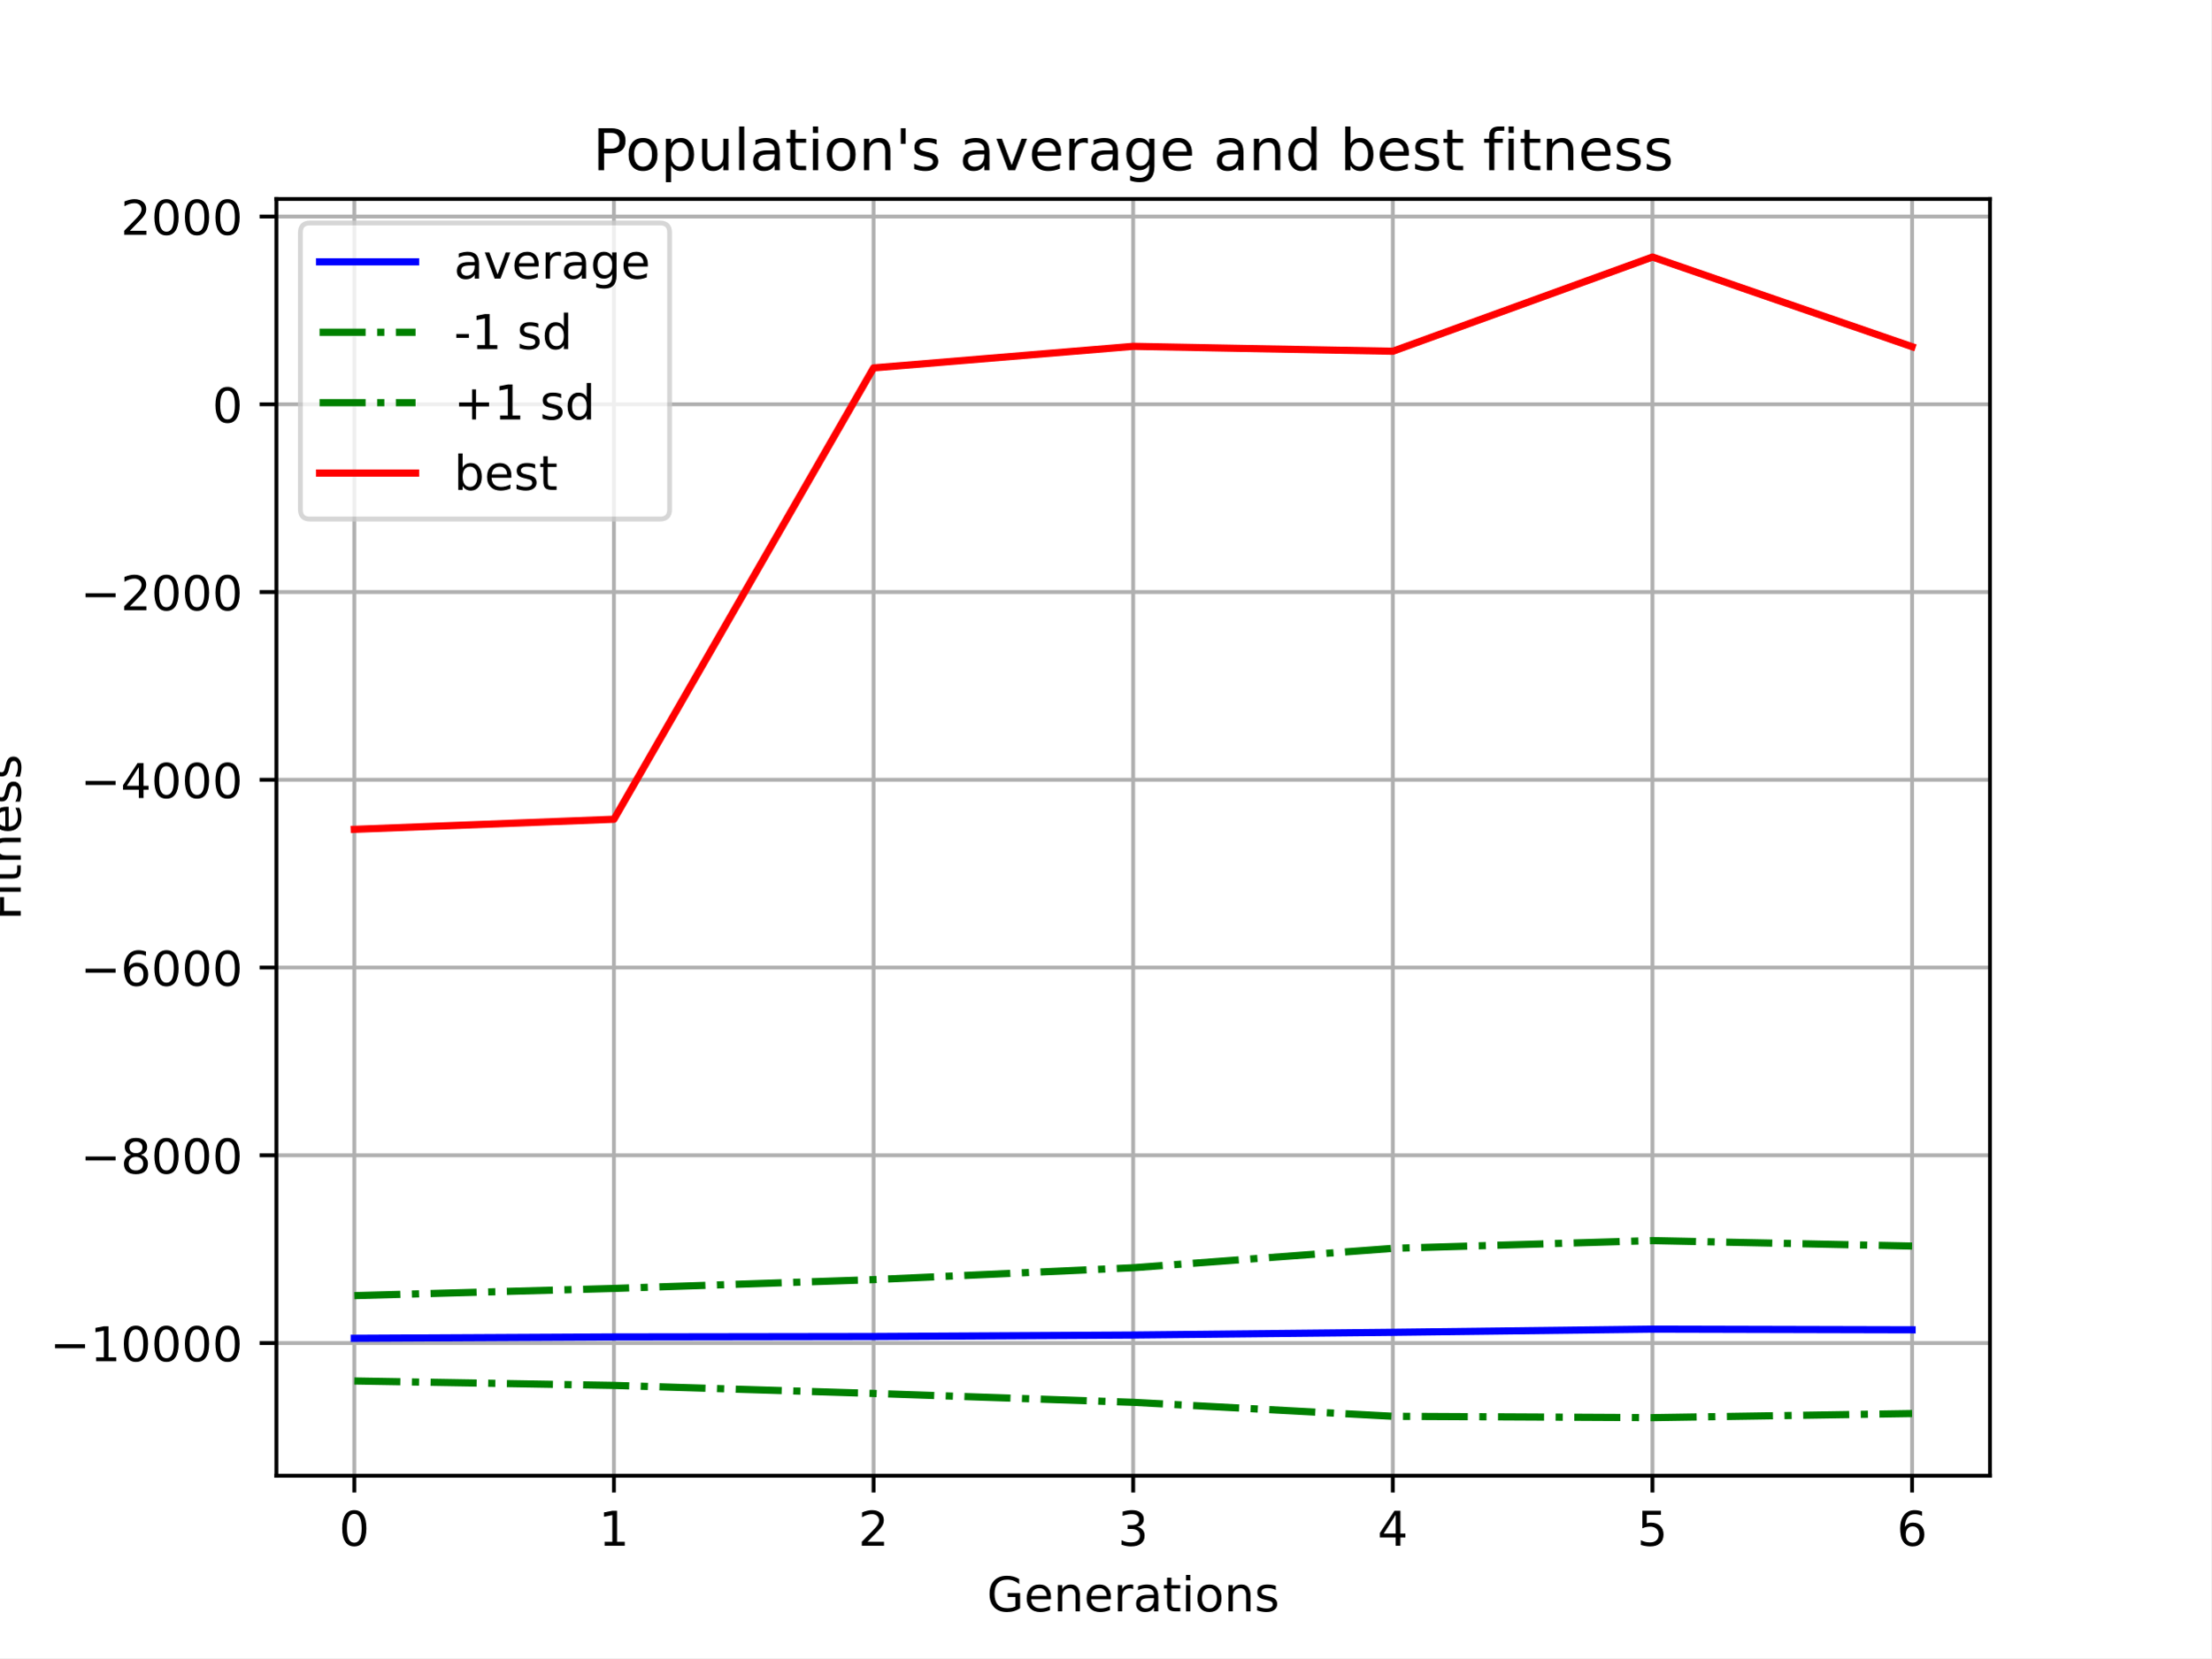
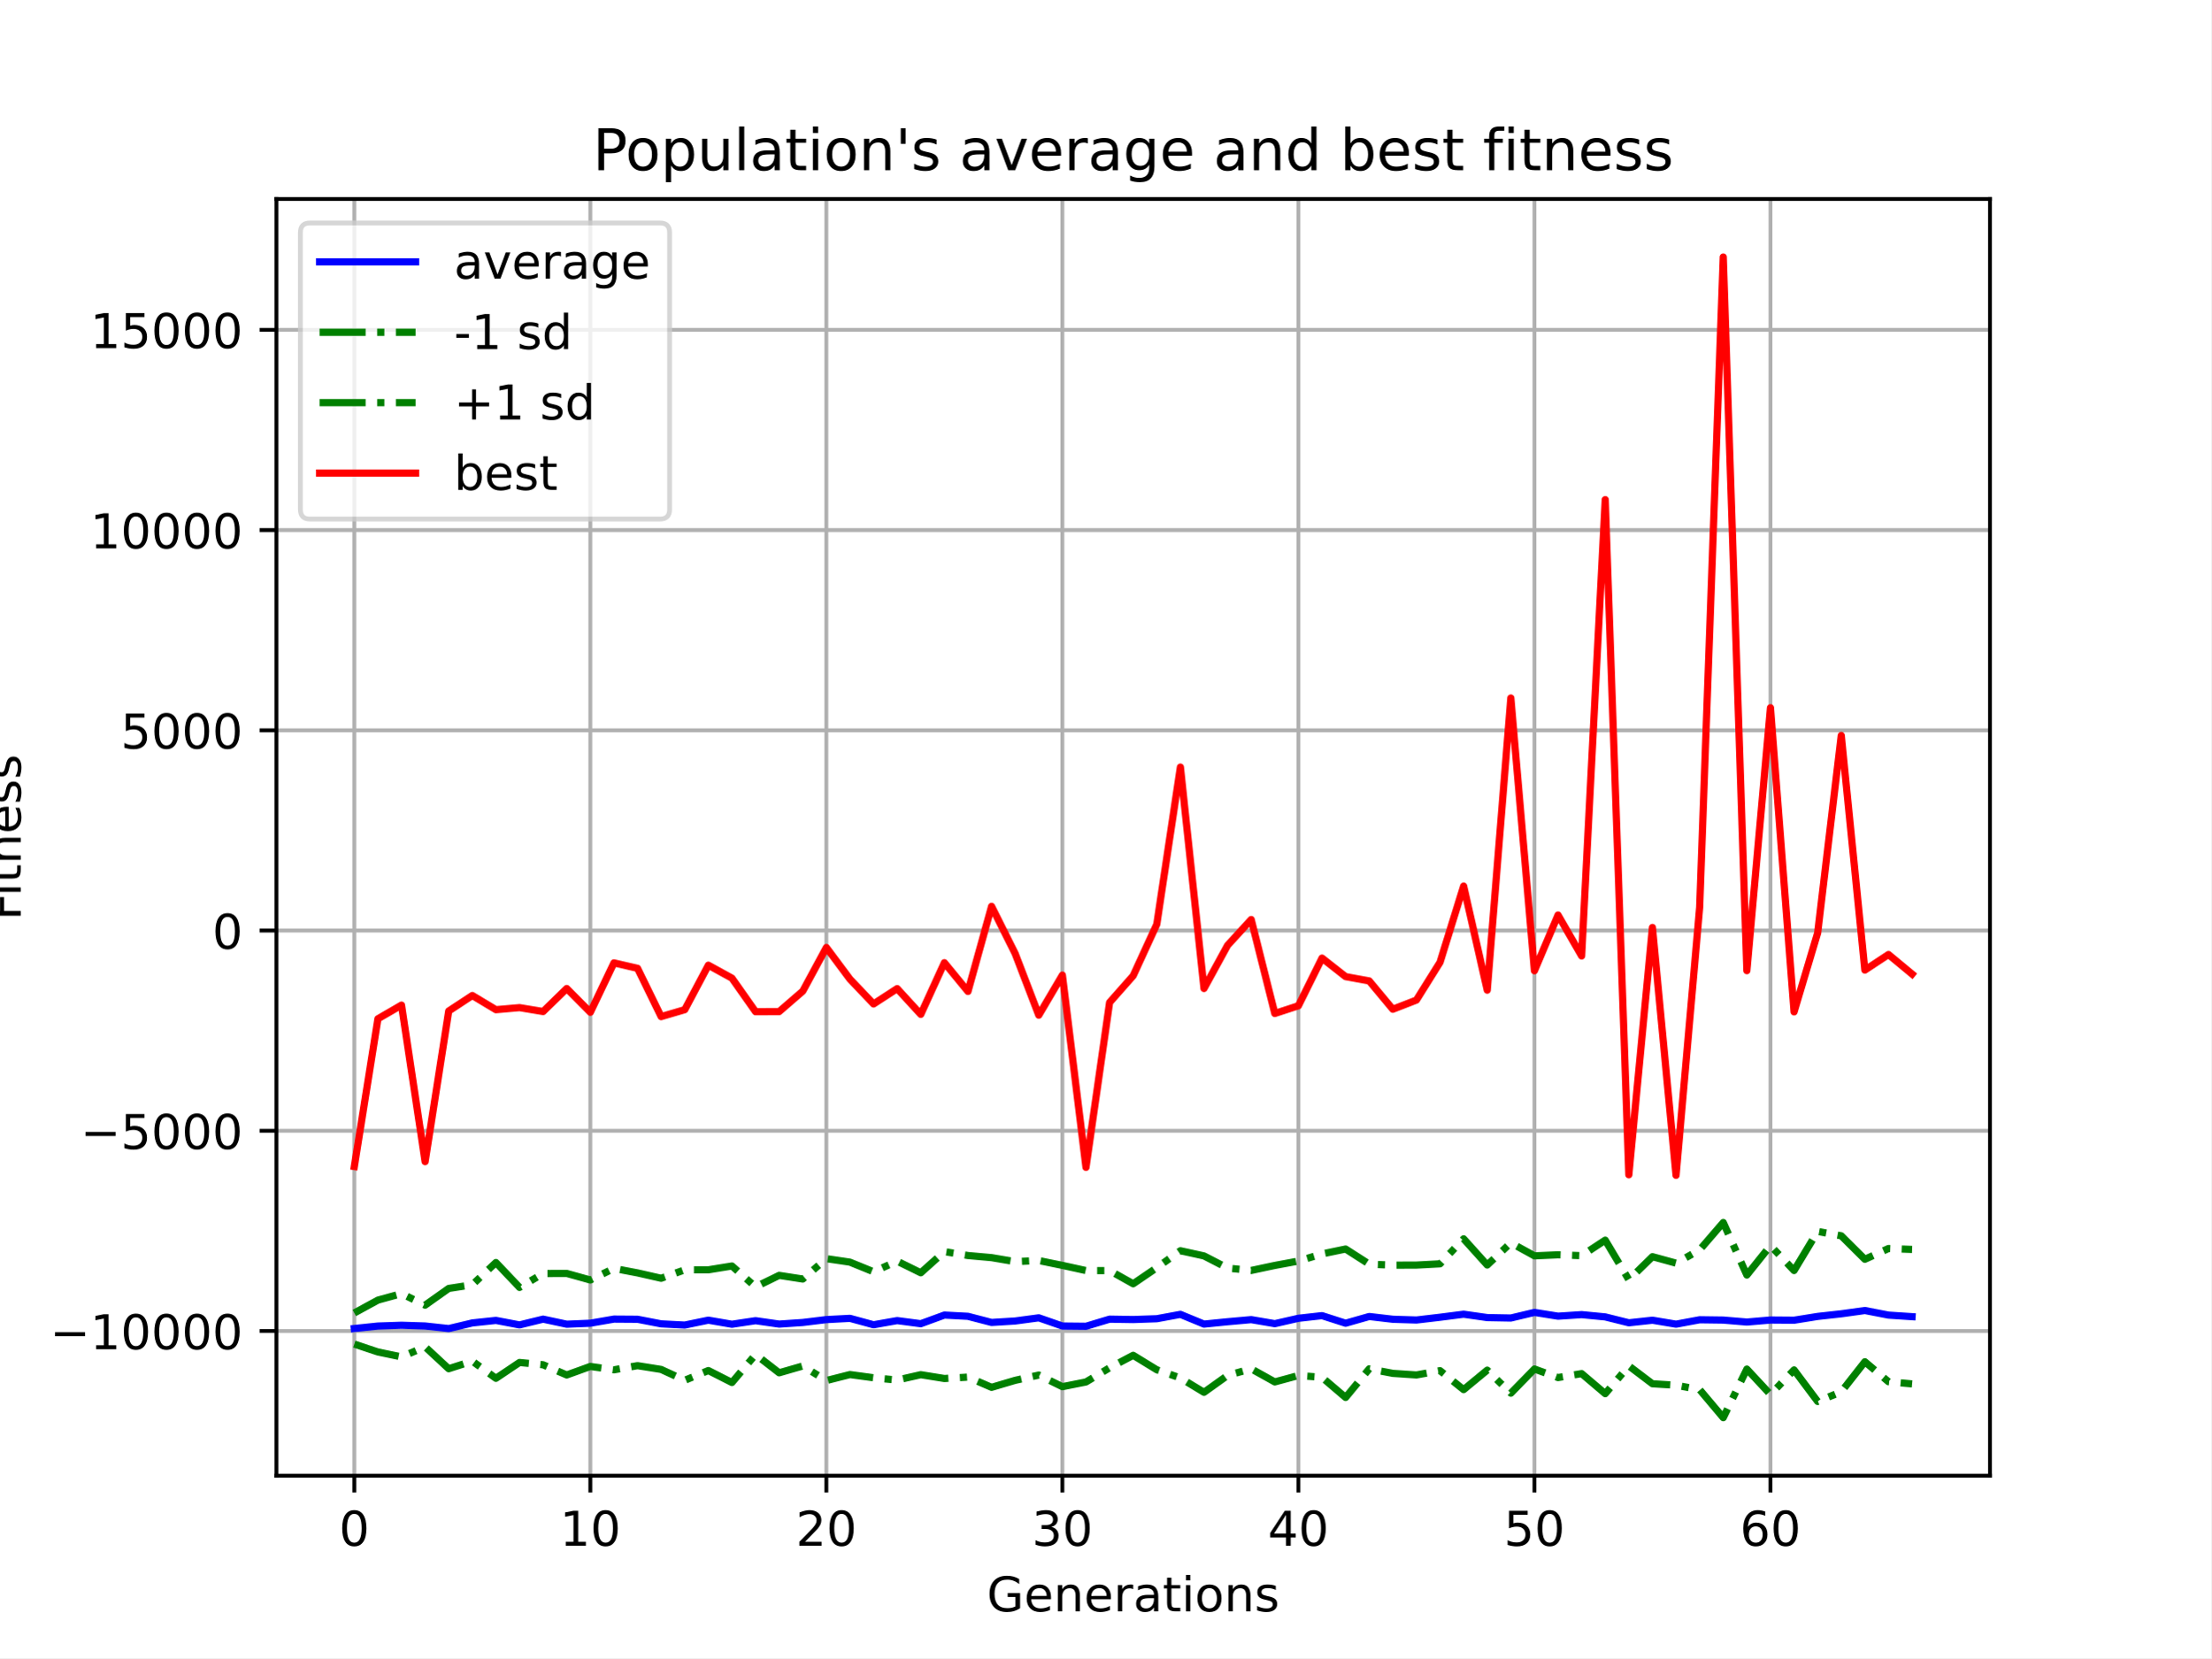
<svg xmlns="http://www.w3.org/2000/svg" xmlns:xlink="http://www.w3.org/1999/xlink" width="460.8pt" height="345.6pt" viewBox="0 0 460.8 345.6" version="1.1">
  <defs>
    <style type="text/css">*{stroke-linejoin: round; stroke-linecap: butt}</style>
  </defs>
  <g id="figure_1">
    <g id="patch_1">
      <path d="M 0 345.6  L 460.8 345.6  L 460.8 0  L 0 0  z " style="fill: #ffffff" />
    </g>
    <g id="axes_1">
      <g id="patch_2">
        <path d="M 57.6 307.584  L 414.72 307.584  L 414.72 41.472  L 57.6 41.472  z " style="fill: #ffffff" />
      </g>
      <g id="matplotlib.axis_1">
        <g id="xtick_1">
          <g id="line2d_1">
-             <path d="M 73.833 307.584  L 73.833 41.472  " clip-path="url(#p57e88a48c8)" style="fill: none; stroke: #b0b0b0; stroke-width: 0.8; stroke-linecap: square" />
+             <path d="M 73.833 307.584  L 73.833 41.472  " clip-path="url(#p639bb5e364)" style="fill: none; stroke: #b0b0b0; stroke-width: 0.8; stroke-linecap: square" />
          </g>
          <g id="line2d_2">
            <defs>
-               <path id="m33c10e2626" d="M 0 0  L 0 3.5  " style="stroke: #000000; stroke-width: 0.8" />
-             </defs>
-             <g>
-               <use xlink:href="#m33c10e2626" x="73.833" y="307.584" style="stroke: #000000; stroke-width: 0.8" />
+               <path id="m198b1a7cb2" d="M 0 0  L 0 3.5  " style="stroke: #000000; stroke-width: 0.8" />
+             </defs>
+             <g>
+               <use xlink:href="#m198b1a7cb2" x="73.833" y="307.584" style="stroke: #000000; stroke-width: 0.8" />
            </g>
          </g>
          <g id="text_1">
            <g transform="translate(70.65148 322.1824)scale(0.1 -0.1)">
              <defs>
                <path id="DejaVuSans-30" d="M 2034 4250  Q 1547 4250 1301 3770  Q 1056 3291 1056 2328  Q 1056 1369 1301 889  Q 1547 409 2034 409  Q 2525 409 2770 889  Q 3016 1369 3016 2328  Q 3016 3291 2770 3770  Q 2525 4250 2034 4250  z M 2034 4750  Q 2819 4750 3233 4129  Q 3647 3509 3647 2328  Q 3647 1150 3233 529  Q 2819 -91 2034 -91  Q 1250 -91 836 529  Q 422 1150 422 2328  Q 422 3509 836 4129  Q 1250 4750 2034 4750  z " transform="scale(0.015625)" />
              </defs>
              <use xlink:href="#DejaVuSans-30" />
            </g>
          </g>
        </g>
        <g id="xtick_2">
          <g id="line2d_3">
-             <path d="M 127.942 307.584  L 127.942 41.472  " clip-path="url(#p57e88a48c8)" style="fill: none; stroke: #b0b0b0; stroke-width: 0.8; stroke-linecap: square" />
+             <path d="M 123.023 307.584  L 123.023 41.472  " clip-path="url(#p639bb5e364)" style="fill: none; stroke: #b0b0b0; stroke-width: 0.8; stroke-linecap: square" />
          </g>
          <g id="line2d_4">
            <g>
-               <use xlink:href="#m33c10e2626" x="127.942" y="307.584" style="stroke: #000000; stroke-width: 0.8" />
+               <use xlink:href="#m198b1a7cb2" x="123.023" y="307.584" style="stroke: #000000; stroke-width: 0.8" />
            </g>
          </g>
          <g id="text_2">
-             <g transform="translate(124.7606 322.1824)scale(0.1 -0.1)">
+             <g transform="translate(116.6603 322.1824)scale(0.1 -0.1)">
              <defs>
                <path id="DejaVuSans-31" d="M 794 531  L 1825 531  L 1825 4091  L 703 3866  L 703 4441  L 1819 4666  L 2450 4666  L 2450 531  L 3481 531  L 3481 0  L 794 0  L 794 531  z " transform="scale(0.015625)" />
              </defs>
              <use xlink:href="#DejaVuSans-31" />
+               <use xlink:href="#DejaVuSans-30" x="63.623" />
            </g>
          </g>
        </g>
        <g id="xtick_3">
          <g id="line2d_5">
-             <path d="M 182.051 307.584  L 182.051 41.472  " clip-path="url(#p57e88a48c8)" style="fill: none; stroke: #b0b0b0; stroke-width: 0.8; stroke-linecap: square" />
+             <path d="M 172.213 307.584  L 172.213 41.472  " clip-path="url(#p639bb5e364)" style="fill: none; stroke: #b0b0b0; stroke-width: 0.8; stroke-linecap: square" />
          </g>
          <g id="line2d_6">
            <g>
-               <use xlink:href="#m33c10e2626" x="182.051" y="307.584" style="stroke: #000000; stroke-width: 0.8" />
+               <use xlink:href="#m198b1a7cb2" x="172.213" y="307.584" style="stroke: #000000; stroke-width: 0.8" />
            </g>
          </g>
          <g id="text_3">
-             <g transform="translate(178.8697 322.1824)scale(0.1 -0.1)">
+             <g transform="translate(165.8504 322.1824)scale(0.1 -0.1)">
              <defs>
                <path id="DejaVuSans-32" d="M 1228 531  L 3431 531  L 3431 0  L 469 0  L 469 531  Q 828 903 1448 1529  Q 2069 2156 2228 2338  Q 2531 2678 2651 2914  Q 2772 3150 2772 3378  Q 2772 3750 2511 3984  Q 2250 4219 1831 4219  Q 1534 4219 1204 4116  Q 875 4013 500 3803  L 500 4441  Q 881 4594 1212 4672  Q 1544 4750 1819 4750  Q 2544 4750 2975 4387  Q 3406 4025 3406 3419  Q 3406 3131 3298 2873  Q 3191 2616 2906 2266  Q 2828 2175 2409 1742  Q 1991 1309 1228 531  z " transform="scale(0.015625)" />
              </defs>
              <use xlink:href="#DejaVuSans-32" />
+               <use xlink:href="#DejaVuSans-30" x="63.623" />
            </g>
          </g>
        </g>
        <g id="xtick_4">
          <g id="line2d_7">
-             <path d="M 236.16 307.584  L 236.16 41.472  " clip-path="url(#p57e88a48c8)" style="fill: none; stroke: #b0b0b0; stroke-width: 0.8; stroke-linecap: square" />
+             <path d="M 221.403 307.584  L 221.403 41.472  " clip-path="url(#p639bb5e364)" style="fill: none; stroke: #b0b0b0; stroke-width: 0.8; stroke-linecap: square" />
          </g>
          <g id="line2d_8">
            <g>
-               <use xlink:href="#m33c10e2626" x="236.16" y="307.584" style="stroke: #000000; stroke-width: 0.8" />
+               <use xlink:href="#m198b1a7cb2" x="221.403" y="307.584" style="stroke: #000000; stroke-width: 0.8" />
            </g>
          </g>
          <g id="text_4">
-             <g transform="translate(232.9787 322.1824)scale(0.1 -0.1)">
+             <g transform="translate(215.0405 322.1824)scale(0.1 -0.1)">
              <defs>
                <path id="DejaVuSans-33" d="M 2597 2516  Q 3050 2419 3304 2112  Q 3559 1806 3559 1356  Q 3559 666 3084 287  Q 2609 -91 1734 -91  Q 1441 -91 1130 -33  Q 819 25 488 141  L 488 750  Q 750 597 1062 519  Q 1375 441 1716 441  Q 2309 441 2620 675  Q 2931 909 2931 1356  Q 2931 1769 2642 2001  Q 2353 2234 1838 2234  L 1294 2234  L 1294 2753  L 1863 2753  Q 2328 2753 2575 2939  Q 2822 3125 2822 3475  Q 2822 3834 2567 4026  Q 2313 4219 1838 4219  Q 1578 4219 1281 4162  Q 984 4106 628 3988  L 628 4550  Q 988 4650 1302 4700  Q 1616 4750 1894 4750  Q 2613 4750 3031 4423  Q 3450 4097 3450 3541  Q 3450 3153 3228 2886  Q 3006 2619 2597 2516  z " transform="scale(0.015625)" />
              </defs>
              <use xlink:href="#DejaVuSans-33" />
+               <use xlink:href="#DejaVuSans-30" x="63.623" />
            </g>
          </g>
        </g>
        <g id="xtick_5">
          <g id="line2d_9">
-             <path d="M 290.269 307.584  L 290.269 41.472  " clip-path="url(#p57e88a48c8)" style="fill: none; stroke: #b0b0b0; stroke-width: 0.8; stroke-linecap: square" />
+             <path d="M 270.593 307.584  L 270.593 41.472  " clip-path="url(#p639bb5e364)" style="fill: none; stroke: #b0b0b0; stroke-width: 0.8; stroke-linecap: square" />
          </g>
          <g id="line2d_10">
            <g>
-               <use xlink:href="#m33c10e2626" x="290.269" y="307.584" style="stroke: #000000; stroke-width: 0.8" />
+               <use xlink:href="#m198b1a7cb2" x="270.593" y="307.584" style="stroke: #000000; stroke-width: 0.8" />
            </g>
          </g>
          <g id="text_5">
-             <g transform="translate(287.0878 322.1824)scale(0.1 -0.1)">
+             <g transform="translate(264.2306 322.1824)scale(0.1 -0.1)">
              <defs>
                <path id="DejaVuSans-34" d="M 2419 4116  L 825 1625  L 2419 1625  L 2419 4116  z M 2253 4666  L 3047 4666  L 3047 1625  L 3713 1625  L 3713 1100  L 3047 1100  L 3047 0  L 2419 0  L 2419 1100  L 313 1100  L 313 1709  L 2253 4666  z " transform="scale(0.015625)" />
              </defs>
              <use xlink:href="#DejaVuSans-34" />
+               <use xlink:href="#DejaVuSans-30" x="63.623" />
            </g>
          </g>
        </g>
        <g id="xtick_6">
          <g id="line2d_11">
-             <path d="M 344.378 307.584  L 344.378 41.472  " clip-path="url(#p57e88a48c8)" style="fill: none; stroke: #b0b0b0; stroke-width: 0.8; stroke-linecap: square" />
+             <path d="M 319.783 307.584  L 319.783 41.472  " clip-path="url(#p639bb5e364)" style="fill: none; stroke: #b0b0b0; stroke-width: 0.8; stroke-linecap: square" />
          </g>
          <g id="line2d_12">
            <g>
-               <use xlink:href="#m33c10e2626" x="344.378" y="307.584" style="stroke: #000000; stroke-width: 0.8" />
+               <use xlink:href="#m198b1a7cb2" x="319.783" y="307.584" style="stroke: #000000; stroke-width: 0.8" />
            </g>
          </g>
          <g id="text_6">
-             <g transform="translate(341.1969 322.1824)scale(0.1 -0.1)">
+             <g transform="translate(313.4206 322.1824)scale(0.1 -0.1)">
              <defs>
                <path id="DejaVuSans-35" d="M 691 4666  L 3169 4666  L 3169 4134  L 1269 4134  L 1269 2991  Q 1406 3038 1543 3061  Q 1681 3084 1819 3084  Q 2600 3084 3056 2656  Q 3513 2228 3513 1497  Q 3513 744 3044 326  Q 2575 -91 1722 -91  Q 1428 -91 1123 -41  Q 819 9 494 109  L 494 744  Q 775 591 1075 516  Q 1375 441 1709 441  Q 2250 441 2565 725  Q 2881 1009 2881 1497  Q 2881 1984 2565 2268  Q 2250 2553 1709 2553  Q 1456 2553 1204 2497  Q 953 2441 691 2322  L 691 4666  z " transform="scale(0.015625)" />
              </defs>
              <use xlink:href="#DejaVuSans-35" />
+               <use xlink:href="#DejaVuSans-30" x="63.623" />
            </g>
          </g>
        </g>
        <g id="xtick_7">
          <g id="line2d_13">
-             <path d="M 398.487 307.584  L 398.487 41.472  " clip-path="url(#p57e88a48c8)" style="fill: none; stroke: #b0b0b0; stroke-width: 0.8; stroke-linecap: square" />
+             <path d="M 368.973 307.584  L 368.973 41.472  " clip-path="url(#p639bb5e364)" style="fill: none; stroke: #b0b0b0; stroke-width: 0.8; stroke-linecap: square" />
          </g>
          <g id="line2d_14">
            <g>
-               <use xlink:href="#m33c10e2626" x="398.487" y="307.584" style="stroke: #000000; stroke-width: 0.8" />
+               <use xlink:href="#m198b1a7cb2" x="368.973" y="307.584" style="stroke: #000000; stroke-width: 0.8" />
            </g>
          </g>
          <g id="text_7">
-             <g transform="translate(395.306 322.1824)scale(0.1 -0.1)">
+             <g transform="translate(362.6107 322.1824)scale(0.1 -0.1)">
              <defs>
                <path id="DejaVuSans-36" d="M 2113 2584  Q 1688 2584 1439 2293  Q 1191 2003 1191 1497  Q 1191 994 1439 701  Q 1688 409 2113 409  Q 2538 409 2786 701  Q 3034 994 3034 1497  Q 3034 2003 2786 2293  Q 2538 2584 2113 2584  z M 3366 4563  L 3366 3988  Q 3128 4100 2886 4159  Q 2644 4219 2406 4219  Q 1781 4219 1451 3797  Q 1122 3375 1075 2522  Q 1259 2794 1537 2939  Q 1816 3084 2150 3084  Q 2853 3084 3261 2657  Q 3669 2231 3669 1497  Q 3669 778 3244 343  Q 2819 -91 2113 -91  Q 1303 -91 875 529  Q 447 1150 447 2328  Q 447 3434 972 4092  Q 1497 4750 2381 4750  Q 2619 4750 2861 4703  Q 3103 4656 3366 4563  z " transform="scale(0.015625)" />
              </defs>
              <use xlink:href="#DejaVuSans-36" />
+               <use xlink:href="#DejaVuSans-30" x="63.623" />
            </g>
          </g>
        </g>
        <g id="text_8">
          <g transform="translate(205.6623 335.8606)scale(0.1 -0.1)">
            <defs>
              <path id="DejaVuSans-47" d="M 3809 666  L 3809 1919  L 2778 1919  L 2778 2438  L 4434 2438  L 4434 434  Q 4069 175 3628 42  Q 3188 -91 2688 -91  Q 1594 -91 976 548  Q 359 1188 359 2328  Q 359 3472 976 4111  Q 1594 4750 2688 4750  Q 3144 4750 3555 4637  Q 3966 4525 4313 4306  L 4313 3634  Q 3963 3931 3569 4081  Q 3175 4231 2741 4231  Q 1884 4231 1454 3753  Q 1025 3275 1025 2328  Q 1025 1384 1454 906  Q 1884 428 2741 428  Q 3075 428 3337 486  Q 3600 544 3809 666  z " transform="scale(0.015625)" />
              <path id="DejaVuSans-65" d="M 3597 1894  L 3597 1613  L 953 1613  Q 991 1019 1311 708  Q 1631 397 2203 397  Q 2534 397 2845 478  Q 3156 559 3463 722  L 3463 178  Q 3153 47 2828 -22  Q 2503 -91 2169 -91  Q 1331 -91 842 396  Q 353 884 353 1716  Q 353 2575 817 3079  Q 1281 3584 2069 3584  Q 2775 3584 3186 3129  Q 3597 2675 3597 1894  z M 3022 2063  Q 3016 2534 2758 2815  Q 2500 3097 2075 3097  Q 1594 3097 1305 2825  Q 1016 2553 972 2059  L 3022 2063  z " transform="scale(0.015625)" />
              <path id="DejaVuSans-6e" d="M 3513 2113  L 3513 0  L 2938 0  L 2938 2094  Q 2938 2591 2744 2837  Q 2550 3084 2163 3084  Q 1697 3084 1428 2787  Q 1159 2491 1159 1978  L 1159 0  L 581 0  L 581 3500  L 1159 3500  L 1159 2956  Q 1366 3272 1645 3428  Q 1925 3584 2291 3584  Q 2894 3584 3203 3211  Q 3513 2838 3513 2113  z " transform="scale(0.015625)" />
              <path id="DejaVuSans-72" d="M 2631 2963  Q 2534 3019 2420 3045  Q 2306 3072 2169 3072  Q 1681 3072 1420 2755  Q 1159 2438 1159 1844  L 1159 0  L 581 0  L 581 3500  L 1159 3500  L 1159 2956  Q 1341 3275 1631 3429  Q 1922 3584 2338 3584  Q 2397 3584 2469 3576  Q 2541 3569 2628 3553  L 2631 2963  z " transform="scale(0.015625)" />
              <path id="DejaVuSans-61" d="M 2194 1759  Q 1497 1759 1228 1600  Q 959 1441 959 1056  Q 959 750 1161 570  Q 1363 391 1709 391  Q 2188 391 2477 730  Q 2766 1069 2766 1631  L 2766 1759  L 2194 1759  z M 3341 1997  L 3341 0  L 2766 0  L 2766 531  Q 2569 213 2275 61  Q 1981 -91 1556 -91  Q 1019 -91 701 211  Q 384 513 384 1019  Q 384 1609 779 1909  Q 1175 2209 1959 2209  L 2766 2209  L 2766 2266  Q 2766 2663 2505 2880  Q 2244 3097 1772 3097  Q 1472 3097 1187 3025  Q 903 2953 641 2809  L 641 3341  Q 956 3463 1253 3523  Q 1550 3584 1831 3584  Q 2591 3584 2966 3190  Q 3341 2797 3341 1997  z " transform="scale(0.015625)" />
              <path id="DejaVuSans-74" d="M 1172 4494  L 1172 3500  L 2356 3500  L 2356 3053  L 1172 3053  L 1172 1153  Q 1172 725 1289 603  Q 1406 481 1766 481  L 2356 481  L 2356 0  L 1766 0  Q 1100 0 847 248  Q 594 497 594 1153  L 594 3053  L 172 3053  L 172 3500  L 594 3500  L 594 4494  L 1172 4494  z " transform="scale(0.015625)" />
              <path id="DejaVuSans-69" d="M 603 3500  L 1178 3500  L 1178 0  L 603 0  L 603 3500  z M 603 4863  L 1178 4863  L 1178 4134  L 603 4134  L 603 4863  z " transform="scale(0.015625)" />
              <path id="DejaVuSans-6f" d="M 1959 3097  Q 1497 3097 1228 2736  Q 959 2375 959 1747  Q 959 1119 1226 758  Q 1494 397 1959 397  Q 2419 397 2687 759  Q 2956 1122 2956 1747  Q 2956 2369 2687 2733  Q 2419 3097 1959 3097  z M 1959 3584  Q 2709 3584 3137 3096  Q 3566 2609 3566 1747  Q 3566 888 3137 398  Q 2709 -91 1959 -91  Q 1206 -91 779 398  Q 353 888 353 1747  Q 353 2609 779 3096  Q 1206 3584 1959 3584  z " transform="scale(0.015625)" />
              <path id="DejaVuSans-73" d="M 2834 3397  L 2834 2853  Q 2591 2978 2328 3040  Q 2066 3103 1784 3103  Q 1356 3103 1142 2972  Q 928 2841 928 2578  Q 928 2378 1081 2264  Q 1234 2150 1697 2047  L 1894 2003  Q 2506 1872 2764 1633  Q 3022 1394 3022 966  Q 3022 478 2636 193  Q 2250 -91 1575 -91  Q 1294 -91 989 -36  Q 684 19 347 128  L 347 722  Q 666 556 975 473  Q 1284 391 1588 391  Q 1994 391 2212 530  Q 2431 669 2431 922  Q 2431 1156 2273 1281  Q 2116 1406 1581 1522  L 1381 1569  Q 847 1681 609 1914  Q 372 2147 372 2553  Q 372 3047 722 3315  Q 1072 3584 1716 3584  Q 2034 3584 2315 3537  Q 2597 3491 2834 3397  z " transform="scale(0.015625)" />
            </defs>
            <use xlink:href="#DejaVuSans-47" />
            <use xlink:href="#DejaVuSans-65" x="77.49" />
            <use xlink:href="#DejaVuSans-6e" x="139.014" />
            <use xlink:href="#DejaVuSans-65" x="202.393" />
            <use xlink:href="#DejaVuSans-72" x="263.916" />
            <use xlink:href="#DejaVuSans-61" x="305.029" />
            <use xlink:href="#DejaVuSans-74" x="366.309" />
            <use xlink:href="#DejaVuSans-69" x="405.518" />
            <use xlink:href="#DejaVuSans-6f" x="433.301" />
            <use xlink:href="#DejaVuSans-6e" x="494.482" />
            <use xlink:href="#DejaVuSans-73" x="557.861" />
          </g>
        </g>
      </g>
      <g id="matplotlib.axis_2">
        <g id="ytick_1">
          <g id="line2d_15">
-             <path d="M 57.6 279.934  L 414.72 279.934  " clip-path="url(#p57e88a48c8)" style="fill: none; stroke: #b0b0b0; stroke-width: 0.8; stroke-linecap: square" />
+             <path d="M 57.6 277.425  L 414.72 277.425  " clip-path="url(#p639bb5e364)" style="fill: none; stroke: #b0b0b0; stroke-width: 0.8; stroke-linecap: square" />
          </g>
          <g id="line2d_16">
            <defs>
-               <path id="m8aab629efc" d="M 0 0  L -3.5 0  " style="stroke: #000000; stroke-width: 0.8" />
-             </defs>
-             <g>
-               <use xlink:href="#m8aab629efc" x="57.6" y="279.934" style="stroke: #000000; stroke-width: 0.8" />
+               <path id="m18fe61715e" d="M 0 0  L -3.5 0  " style="stroke: #000000; stroke-width: 0.8" />
+             </defs>
+             <g>
+               <use xlink:href="#m18fe61715e" x="57.6" y="277.425" style="stroke: #000000; stroke-width: 0.8" />
            </g>
          </g>
          <g id="text_9">
-             <g transform="translate(10.40781 283.7335)scale(0.1 -0.1)">
+             <g transform="translate(10.40781 281.2247)scale(0.1 -0.1)">
              <defs>
                <path id="DejaVuSans-2212" d="M 678 2272  L 4684 2272  L 4684 1741  L 678 1741  L 678 2272  z " transform="scale(0.015625)" />
              </defs>
              <use xlink:href="#DejaVuSans-2212" />
              <use xlink:href="#DejaVuSans-31" x="83.789" />
              <use xlink:href="#DejaVuSans-30" x="147.412" />
              <use xlink:href="#DejaVuSans-30" x="211.035" />
              <use xlink:href="#DejaVuSans-30" x="274.658" />
              <use xlink:href="#DejaVuSans-30" x="338.281" />
            </g>
          </g>
        </g>
        <g id="ytick_2">
          <g id="line2d_17">
-             <path d="M 57.6 240.8  L 414.72 240.8  " clip-path="url(#p57e88a48c8)" style="fill: none; stroke: #b0b0b0; stroke-width: 0.8; stroke-linecap: square" />
+             <path d="M 57.6 235.689  L 414.72 235.689  " clip-path="url(#p639bb5e364)" style="fill: none; stroke: #b0b0b0; stroke-width: 0.8; stroke-linecap: square" />
          </g>
          <g id="line2d_18">
            <g>
-               <use xlink:href="#m8aab629efc" x="57.6" y="240.8" style="stroke: #000000; stroke-width: 0.8" />
+               <use xlink:href="#m18fe61715e" x="57.6" y="235.689" style="stroke: #000000; stroke-width: 0.8" />
            </g>
          </g>
          <g id="text_10">
-             <g transform="translate(16.77031 244.5989)scale(0.1 -0.1)">
-               <defs>
-                 <path id="DejaVuSans-38" d="M 2034 2216  Q 1584 2216 1326 1975  Q 1069 1734 1069 1313  Q 1069 891 1326 650  Q 1584 409 2034 409  Q 2484 409 2743 651  Q 3003 894 3003 1313  Q 3003 1734 2745 1975  Q 2488 2216 2034 2216  z M 1403 2484  Q 997 2584 770 2862  Q 544 3141 544 3541  Q 544 4100 942 4425  Q 1341 4750 2034 4750  Q 2731 4750 3128 4425  Q 3525 4100 3525 3541  Q 3525 3141 3298 2862  Q 3072 2584 2669 2484  Q 3125 2378 3379 2068  Q 3634 1759 3634 1313  Q 3634 634 3220 271  Q 2806 -91 2034 -91  Q 1263 -91 848 271  Q 434 634 434 1313  Q 434 1759 690 2068  Q 947 2378 1403 2484  z M 1172 3481  Q 1172 3119 1398 2916  Q 1625 2713 2034 2713  Q 2441 2713 2670 2916  Q 2900 3119 2900 3481  Q 2900 3844 2670 4047  Q 2441 4250 2034 4250  Q 1625 4250 1398 4047  Q 1172 3844 1172 3481  z " transform="scale(0.015625)" />
-               </defs>
+             <g transform="translate(16.77031 239.4886)scale(0.1 -0.1)">
              <use xlink:href="#DejaVuSans-2212" />
-               <use xlink:href="#DejaVuSans-38" x="83.789" />
+               <use xlink:href="#DejaVuSans-35" x="83.789" />
              <use xlink:href="#DejaVuSans-30" x="147.412" />
              <use xlink:href="#DejaVuSans-30" x="211.035" />
              <use xlink:href="#DejaVuSans-30" x="274.658" />
            </g>
          </g>
        </g>
        <g id="ytick_3">
          <g id="line2d_19">
-             <path d="M 57.6 201.665  L 414.72 201.665  " clip-path="url(#p57e88a48c8)" style="fill: none; stroke: #b0b0b0; stroke-width: 0.8; stroke-linecap: square" />
+             <path d="M 57.6 193.953  L 414.72 193.953  " clip-path="url(#p639bb5e364)" style="fill: none; stroke: #b0b0b0; stroke-width: 0.8; stroke-linecap: square" />
          </g>
          <g id="line2d_20">
            <g>
-               <use xlink:href="#m8aab629efc" x="57.6" y="201.665" style="stroke: #000000; stroke-width: 0.8" />
+               <use xlink:href="#m18fe61715e" x="57.6" y="193.953" style="stroke: #000000; stroke-width: 0.8" />
            </g>
          </g>
          <g id="text_11">
-             <g transform="translate(16.77031 205.4643)scale(0.1 -0.1)">
-               <use xlink:href="#DejaVuSans-2212" />
-               <use xlink:href="#DejaVuSans-36" x="83.789" />
-               <use xlink:href="#DejaVuSans-30" x="147.412" />
-               <use xlink:href="#DejaVuSans-30" x="211.035" />
-               <use xlink:href="#DejaVuSans-30" x="274.658" />
+             <g transform="translate(44.2375 197.7525)scale(0.1 -0.1)">
+               <use xlink:href="#DejaVuSans-30" />
            </g>
          </g>
        </g>
        <g id="ytick_4">
          <g id="line2d_21">
-             <path d="M 57.6 162.531  L 414.72 162.531  " clip-path="url(#p57e88a48c8)" style="fill: none; stroke: #b0b0b0; stroke-width: 0.8; stroke-linecap: square" />
+             <path d="M 57.6 152.217  L 414.72 152.217  " clip-path="url(#p639bb5e364)" style="fill: none; stroke: #b0b0b0; stroke-width: 0.8; stroke-linecap: square" />
          </g>
          <g id="line2d_22">
            <g>
-               <use xlink:href="#m8aab629efc" x="57.6" y="162.531" style="stroke: #000000; stroke-width: 0.8" />
+               <use xlink:href="#m18fe61715e" x="57.6" y="152.217" style="stroke: #000000; stroke-width: 0.8" />
            </g>
          </g>
          <g id="text_12">
-             <g transform="translate(16.77031 166.3298)scale(0.1 -0.1)">
-               <use xlink:href="#DejaVuSans-2212" />
-               <use xlink:href="#DejaVuSans-34" x="83.789" />
-               <use xlink:href="#DejaVuSans-30" x="147.412" />
-               <use xlink:href="#DejaVuSans-30" x="211.035" />
-               <use xlink:href="#DejaVuSans-30" x="274.658" />
+             <g transform="translate(25.15 156.0164)scale(0.1 -0.1)">
+               <use xlink:href="#DejaVuSans-35" />
+               <use xlink:href="#DejaVuSans-30" x="63.623" />
+               <use xlink:href="#DejaVuSans-30" x="127.246" />
+               <use xlink:href="#DejaVuSans-30" x="190.869" />
            </g>
          </g>
        </g>
        <g id="ytick_5">
          <g id="line2d_23">
-             <path d="M 57.6 123.396  L 414.72 123.396  " clip-path="url(#p57e88a48c8)" style="fill: none; stroke: #b0b0b0; stroke-width: 0.8; stroke-linecap: square" />
+             <path d="M 57.6 110.481  L 414.72 110.481  " clip-path="url(#p639bb5e364)" style="fill: none; stroke: #b0b0b0; stroke-width: 0.8; stroke-linecap: square" />
          </g>
          <g id="line2d_24">
            <g>
-               <use xlink:href="#m8aab629efc" x="57.6" y="123.396" style="stroke: #000000; stroke-width: 0.8" />
+               <use xlink:href="#m18fe61715e" x="57.6" y="110.481" style="stroke: #000000; stroke-width: 0.8" />
            </g>
          </g>
          <g id="text_13">
-             <g transform="translate(16.77031 127.1952)scale(0.1 -0.1)">
-               <use xlink:href="#DejaVuSans-2212" />
-               <use xlink:href="#DejaVuSans-32" x="83.789" />
-               <use xlink:href="#DejaVuSans-30" x="147.412" />
-               <use xlink:href="#DejaVuSans-30" x="211.035" />
-               <use xlink:href="#DejaVuSans-30" x="274.658" />
+             <g transform="translate(18.7875 114.2803)scale(0.1 -0.1)">
+               <use xlink:href="#DejaVuSans-31" />
+               <use xlink:href="#DejaVuSans-30" x="63.623" />
+               <use xlink:href="#DejaVuSans-30" x="127.246" />
+               <use xlink:href="#DejaVuSans-30" x="190.869" />
+               <use xlink:href="#DejaVuSans-30" x="254.492" />
            </g>
          </g>
        </g>
        <g id="ytick_6">
          <g id="line2d_25">
-             <path d="M 57.6 84.261  L 414.72 84.261  " clip-path="url(#p57e88a48c8)" style="fill: none; stroke: #b0b0b0; stroke-width: 0.8; stroke-linecap: square" />
+             <path d="M 57.6 68.745  L 414.72 68.745  " clip-path="url(#p639bb5e364)" style="fill: none; stroke: #b0b0b0; stroke-width: 0.8; stroke-linecap: square" />
          </g>
          <g id="line2d_26">
            <g>
-               <use xlink:href="#m8aab629efc" x="57.6" y="84.261" style="stroke: #000000; stroke-width: 0.8" />
+               <use xlink:href="#m18fe61715e" x="57.6" y="68.745" style="stroke: #000000; stroke-width: 0.8" />
            </g>
          </g>
          <g id="text_14">
-             <g transform="translate(44.2375 88.06069)scale(0.1 -0.1)">
-               <use xlink:href="#DejaVuSans-30" />
-             </g>
-           </g>
-         </g>
-         <g id="ytick_7">
-           <g id="line2d_27">
-             <path d="M 57.6 45.127  L 414.72 45.127  " clip-path="url(#p57e88a48c8)" style="fill: none; stroke: #b0b0b0; stroke-width: 0.8; stroke-linecap: square" />
-           </g>
-           <g id="line2d_28">
-             <g>
-               <use xlink:href="#m8aab629efc" x="57.6" y="45.127" style="stroke: #000000; stroke-width: 0.8" />
-             </g>
-           </g>
-           <g id="text_15">
-             <g transform="translate(25.15 48.92613)scale(0.1 -0.1)">
-               <use xlink:href="#DejaVuSans-32" />
-               <use xlink:href="#DejaVuSans-30" x="63.623" />
+             <g transform="translate(18.7875 72.54419)scale(0.1 -0.1)">
+               <use xlink:href="#DejaVuSans-31" />
+               <use xlink:href="#DejaVuSans-35" x="63.623" />
              <use xlink:href="#DejaVuSans-30" x="127.246" />
              <use xlink:href="#DejaVuSans-30" x="190.869" />
-             </g>
-           </g>
-         </g>
-         <g id="text_16">
+               <use xlink:href="#DejaVuSans-30" x="254.492" />
+             </g>
+           </g>
+         </g>
+         <g id="text_15">
          <g transform="translate(4.328125 191.8452)rotate(-90)scale(0.1 -0.1)">
            <defs>
              <path id="DejaVuSans-46" d="M 628 4666  L 3309 4666  L 3309 4134  L 1259 4134  L 1259 2759  L 3109 2759  L 3109 2228  L 1259 2228  L 1259 0  L 628 0  L 628 4666  z " transform="scale(0.015625)" />
            </defs>
            <use xlink:href="#DejaVuSans-46" />
            <use xlink:href="#DejaVuSans-69" x="50.27" />
            <use xlink:href="#DejaVuSans-74" x="78.053" />
            <use xlink:href="#DejaVuSans-6e" x="117.262" />
            <use xlink:href="#DejaVuSans-65" x="180.641" />
            <use xlink:href="#DejaVuSans-73" x="242.164" />
            <use xlink:href="#DejaVuSans-73" x="294.264" />
          </g>
        </g>
      </g>
+       <g id="line2d_27">
+         <path d="M 73.833 276.912  L 78.752 276.395  L 83.671 276.227  L 88.59 276.383  L 93.509 276.923  L 98.428 275.746  L 103.347 275.219  L 108.266 276.159  L 113.185 274.956  L 118.104 276.01  L 123.023 275.804  L 127.942 274.947  L 132.861 274.982  L 137.78 275.936  L 142.699 276.188  L 147.618 275.17  L 152.537 276.02  L 157.456 275.278  L 162.375 275.986  L 167.294 275.655  L 172.213 275.05  L 177.132 274.789  L 182.051 276.128  L 186.97 275.258  L 191.889 275.909  L 196.808 274.104  L 201.727 274.364  L 206.646 275.649  L 211.565 275.343  L 216.484 274.677  L 221.403 276.389  L 226.322 276.441  L 231.241 274.96  L 236.16 275.037  L 241.079 274.867  L 245.998 273.957  L 250.917 275.99  L 255.836 275.498  L 260.755 275.056  L 265.674 275.901  L 270.593 274.774  L 275.512 274.223  L 280.431 275.809  L 285.35 274.401  L 290.269 274.98  L 295.188 275.138  L 300.107 274.556  L 305.026 273.928  L 309.945 274.628  L 314.864 274.719  L 319.783 273.55  L 324.702 274.337  L 329.621 274.013  L 334.54 274.488  L 339.459 275.719  L 344.378 275.18  L 349.297 276.005  L 354.216 275.084  L 359.135 275.15  L 364.054 275.564  L 368.973 275.14  L 373.892 275.179  L 378.811 274.386  L 383.73 273.843  L 388.649 273.156  L 393.568 274.115  L 398.487 274.438  " clip-path="url(#p639bb5e364)" style="fill: none; stroke: #0000ff; stroke-width: 1.5; stroke-linecap: square" />
+       </g>
+       <g id="line2d_28">
+         <path d="M 73.833 280.152  L 78.752 281.796  L 83.671 282.82  L 88.59 280.724  L 93.509 285.291  L 98.428 283.704  L 103.347 287.287  L 108.266 283.983  L 113.185 284.467  L 118.104 286.593  L 123.023 284.814  L 127.942 285.519  L 132.861 284.649  L 137.78 285.437  L 142.699 287.705  L 147.618 285.664  L 152.537 288.163  L 157.456 282.319  L 162.375 286.139  L 167.294 284.718  L 172.213 287.755  L 177.132 286.504  L 182.051 287.173  L 186.97 287.65  L 191.889 286.531  L 196.808 287.326  L 201.727 287.037  L 206.646 289.165  L 211.565 287.71  L 216.484 286.615  L 221.403 289.03  L 226.322 288.05  L 231.241 285.093  L 236.16 282.491  L 241.079 285.506  L 245.998 287.219  L 250.917 290.206  L 255.836 286.682  L 260.755 285.303  L 265.674 288.043  L 270.593 286.703  L 275.512 287.083  L 280.431 291.281  L 285.35 285.311  L 290.269 286.258  L 295.188 286.591  L 300.107 285.69  L 305.026 289.646  L 309.945 285.584  L 314.864 290.387  L 319.783 285.344  L 324.702 287.134  L 329.621 286.307  L 334.54 290.487  L 339.459 284.697  L 344.378 288.426  L 349.297 288.728  L 354.216 289.646  L 359.135 295.488  L 364.054 285.365  L 368.973 290.657  L 373.892 285.537  L 378.811 292.108  L 383.73 290.099  L 388.649 283.834  L 393.568 287.997  L 398.487 288.454  " clip-path="url(#p639bb5e364)" style="fill: none; stroke-dasharray: 9.6,2.4,1.5,2.4; stroke-dashoffset: 0; stroke: #008000; stroke-width: 1.5" />
+       </g>
      <g id="line2d_29">
-         <path d="M 73.833 278.947  L 127.942 278.66  L 182.051 278.58  L 236.16 278.267  L 290.269 277.701  L 344.378 277.039  L 398.487 277.174  " clip-path="url(#p57e88a48c8)" style="fill: none; stroke: #0000ff; stroke-width: 1.5; stroke-linecap: square" />
+         <path d="M 73.833 273.671  L 78.752 270.993  L 83.671 269.634  L 88.59 272.041  L 93.509 268.555  L 98.428 267.788  L 103.347 263.15  L 108.266 268.336  L 113.185 265.446  L 118.104 265.428  L 123.023 266.793  L 127.942 264.375  L 132.861 265.315  L 137.78 266.435  L 142.699 264.671  L 147.618 264.675  L 152.537 263.877  L 157.456 268.236  L 162.375 265.832  L 167.294 266.592  L 172.213 262.346  L 177.132 263.075  L 182.051 265.083  L 186.97 262.866  L 191.889 265.287  L 196.808 260.882  L 201.727 261.692  L 206.646 262.133  L 211.565 262.976  L 216.484 262.739  L 221.403 263.748  L 226.322 264.831  L 231.241 264.826  L 236.16 267.583  L 241.079 264.227  L 245.998 260.695  L 250.917 261.775  L 255.836 264.315  L 260.755 264.809  L 265.674 263.759  L 270.593 262.844  L 275.512 261.363  L 280.431 260.337  L 285.35 263.491  L 290.269 263.703  L 295.188 263.684  L 300.107 263.422  L 305.026 258.211  L 309.945 263.672  L 314.864 259.051  L 319.783 261.757  L 324.702 261.54  L 329.621 261.719  L 334.54 258.489  L 339.459 266.74  L 344.378 261.935  L 349.297 263.283  L 354.216 260.522  L 359.135 254.812  L 364.054 265.763  L 368.973 259.623  L 373.892 264.821  L 378.811 256.665  L 383.73 257.588  L 388.649 262.477  L 393.568 260.233  L 398.487 260.421  " clip-path="url(#p639bb5e364)" style="fill: none; stroke-dasharray: 9.6,2.4,1.5,2.4; stroke-dashoffset: 0; stroke: #008000; stroke-width: 1.5" />
      </g>
      <g id="line2d_30">
-         <path d="M 73.833 287.838  L 127.942 288.764  L 182.051 290.438  L 236.16 292.292  L 290.269 295.201  L 344.378 295.488  L 398.487 294.629  " clip-path="url(#p57e88a48c8)" style="fill: none; stroke-dasharray: 9.6,2.4,1.5,2.4; stroke-dashoffset: 0; stroke: #008000; stroke-width: 1.5" />
-       </g>
-       <g id="line2d_31">
-         <path d="M 73.833 270.056  L 127.942 268.556  L 182.051 266.722  L 236.16 264.243  L 290.269 260.201  L 344.378 258.589  L 398.487 259.719  " clip-path="url(#p57e88a48c8)" style="fill: none; stroke-dasharray: 9.6,2.4,1.5,2.4; stroke-dashoffset: 0; stroke: #008000; stroke-width: 1.5" />
-       </g>
-       <g id="line2d_32">
-         <path d="M 73.833 172.863  L 127.942 170.76  L 182.051 76.677  L 236.16 72.183  L 290.269 73.207  L 344.378 53.568  L 398.487 72.257  " clip-path="url(#p57e88a48c8)" style="fill: none; stroke: #ff0000; stroke-width: 1.5; stroke-linecap: square" />
+         <path d="M 73.833 243.14  L 78.752 212.352  L 83.671 209.499  L 88.59 242.126  L 93.509 210.73  L 98.428 207.497  L 103.347 210.451  L 108.266 210.024  L 113.185 210.833  L 118.104 206.039  L 123.023 210.992  L 127.942 200.694  L 132.861 201.828  L 137.78 211.898  L 142.699 210.451  L 147.618 201.178  L 152.537 203.881  L 157.456 210.865  L 162.375 210.846  L 167.294 206.588  L 172.213 197.491  L 177.132 204.087  L 182.051 209.256  L 186.97 206.061  L 191.889 211.428  L 196.808 200.657  L 201.727 206.651  L 206.646 188.915  L 211.565 198.766  L 216.484 211.598  L 221.403 203.246  L 226.322 243.32  L 231.241 208.943  L 236.16 203.372  L 241.079 192.649  L 245.998 159.884  L 250.917 206.032  L 255.836 197.033  L 260.755 191.66  L 265.674 211.239  L 270.593 209.637  L 275.512 199.698  L 280.431 203.562  L 285.35 204.454  L 290.269 210.358  L 295.188 208.447  L 300.107 200.577  L 305.026 184.689  L 309.945 206.384  L 314.864 145.489  L 319.783 202.338  L 324.702 190.722  L 329.621 199.251  L 334.54 104.134  L 339.459 244.867  L 344.378 193.315  L 349.297 244.983  L 354.216 189.137  L 359.135 53.568  L 364.054 202.319  L 368.973 147.521  L 373.892 210.902  L 378.811 194.439  L 383.73 153.293  L 388.649 202.196  L 393.568 198.95  L 398.487 203.028  " clip-path="url(#p639bb5e364)" style="fill: none; stroke: #ff0000; stroke-width: 1.5; stroke-linecap: square" />
      </g>
      <g id="patch_3">
        <path d="M 57.6 307.584  L 57.6 41.472  " style="fill: none; stroke: #000000; stroke-width: 0.8; stroke-linejoin: miter; stroke-linecap: square" />
      </g>
      <g id="patch_4">
        <path d="M 414.72 307.584  L 414.72 41.472  " style="fill: none; stroke: #000000; stroke-width: 0.8; stroke-linejoin: miter; stroke-linecap: square" />
      </g>
      <g id="patch_5">
        <path d="M 57.6 307.584  L 414.72 307.584  " style="fill: none; stroke: #000000; stroke-width: 0.8; stroke-linejoin: miter; stroke-linecap: square" />
      </g>
      <g id="patch_6">
        <path d="M 57.6 41.472  L 414.72 41.472  " style="fill: none; stroke: #000000; stroke-width: 0.8; stroke-linejoin: miter; stroke-linecap: square" />
      </g>
-       <g id="text_17">
+       <g id="text_16">
        <g transform="translate(123.5297 35.472)scale(0.12 -0.12)">
          <defs>
            <path id="DejaVuSans-50" d="M 1259 4147  L 1259 2394  L 2053 2394  Q 2494 2394 2734 2622  Q 2975 2850 2975 3272  Q 2975 3691 2734 3919  Q 2494 4147 2053 4147  L 1259 4147  z M 628 4666  L 2053 4666  Q 2838 4666 3239 4311  Q 3641 3956 3641 3272  Q 3641 2581 3239 2228  Q 2838 1875 2053 1875  L 1259 1875  L 1259 0  L 628 0  L 628 4666  z " transform="scale(0.015625)" />
            <path id="DejaVuSans-70" d="M 1159 525  L 1159 -1331  L 581 -1331  L 581 3500  L 1159 3500  L 1159 2969  Q 1341 3281 1617 3432  Q 1894 3584 2278 3584  Q 2916 3584 3314 3078  Q 3713 2572 3713 1747  Q 3713 922 3314 415  Q 2916 -91 2278 -91  Q 1894 -91 1617 61  Q 1341 213 1159 525  z M 3116 1747  Q 3116 2381 2855 2742  Q 2594 3103 2138 3103  Q 1681 3103 1420 2742  Q 1159 2381 1159 1747  Q 1159 1113 1420 752  Q 1681 391 2138 391  Q 2594 391 2855 752  Q 3116 1113 3116 1747  z " transform="scale(0.015625)" />
            <path id="DejaVuSans-75" d="M 544 1381  L 544 3500  L 1119 3500  L 1119 1403  Q 1119 906 1312 657  Q 1506 409 1894 409  Q 2359 409 2629 706  Q 2900 1003 2900 1516  L 2900 3500  L 3475 3500  L 3475 0  L 2900 0  L 2900 538  Q 2691 219 2414 64  Q 2138 -91 1772 -91  Q 1169 -91 856 284  Q 544 659 544 1381  z M 1991 3584  L 1991 3584  z " transform="scale(0.015625)" />
            <path id="DejaVuSans-6c" d="M 603 4863  L 1178 4863  L 1178 0  L 603 0  L 603 4863  z " transform="scale(0.015625)" />
            <path id="DejaVuSans-27" d="M 1147 4666  L 1147 2931  L 616 2931  L 616 4666  L 1147 4666  z " transform="scale(0.015625)" />
            <path id="DejaVuSans-20" transform="scale(0.015625)" />
            <path id="DejaVuSans-76" d="M 191 3500  L 800 3500  L 1894 563  L 2988 3500  L 3597 3500  L 2284 0  L 1503 0  L 191 3500  z " transform="scale(0.015625)" />
            <path id="DejaVuSans-67" d="M 2906 1791  Q 2906 2416 2648 2759  Q 2391 3103 1925 3103  Q 1463 3103 1205 2759  Q 947 2416 947 1791  Q 947 1169 1205 825  Q 1463 481 1925 481  Q 2391 481 2648 825  Q 2906 1169 2906 1791  z M 3481 434  Q 3481 -459 3084 -895  Q 2688 -1331 1869 -1331  Q 1566 -1331 1297 -1286  Q 1028 -1241 775 -1147  L 775 -588  Q 1028 -725 1275 -790  Q 1522 -856 1778 -856  Q 2344 -856 2625 -561  Q 2906 -266 2906 331  L 2906 616  Q 2728 306 2450 153  Q 2172 0 1784 0  Q 1141 0 747 490  Q 353 981 353 1791  Q 353 2603 747 3093  Q 1141 3584 1784 3584  Q 2172 3584 2450 3431  Q 2728 3278 2906 2969  L 2906 3500  L 3481 3500  L 3481 434  z " transform="scale(0.015625)" />
            <path id="DejaVuSans-64" d="M 2906 2969  L 2906 4863  L 3481 4863  L 3481 0  L 2906 0  L 2906 525  Q 2725 213 2448 61  Q 2172 -91 1784 -91  Q 1150 -91 751 415  Q 353 922 353 1747  Q 353 2572 751 3078  Q 1150 3584 1784 3584  Q 2172 3584 2448 3432  Q 2725 3281 2906 2969  z M 947 1747  Q 947 1113 1208 752  Q 1469 391 1925 391  Q 2381 391 2643 752  Q 2906 1113 2906 1747  Q 2906 2381 2643 2742  Q 2381 3103 1925 3103  Q 1469 3103 1208 2742  Q 947 2381 947 1747  z " transform="scale(0.015625)" />
            <path id="DejaVuSans-62" d="M 3116 1747  Q 3116 2381 2855 2742  Q 2594 3103 2138 3103  Q 1681 3103 1420 2742  Q 1159 2381 1159 1747  Q 1159 1113 1420 752  Q 1681 391 2138 391  Q 2594 391 2855 752  Q 3116 1113 3116 1747  z M 1159 2969  Q 1341 3281 1617 3432  Q 1894 3584 2278 3584  Q 2916 3584 3314 3078  Q 3713 2572 3713 1747  Q 3713 922 3314 415  Q 2916 -91 2278 -91  Q 1894 -91 1617 61  Q 1341 213 1159 525  L 1159 0  L 581 0  L 581 4863  L 1159 4863  L 1159 2969  z " transform="scale(0.015625)" />
            <path id="DejaVuSans-66" d="M 2375 4863  L 2375 4384  L 1825 4384  Q 1516 4384 1395 4259  Q 1275 4134 1275 3809  L 1275 3500  L 2222 3500  L 2222 3053  L 1275 3053  L 1275 0  L 697 0  L 697 3053  L 147 3053  L 147 3500  L 697 3500  L 697 3744  Q 697 4328 969 4595  Q 1241 4863 1831 4863  L 2375 4863  z " transform="scale(0.015625)" />
          </defs>
          <use xlink:href="#DejaVuSans-50" />
          <use xlink:href="#DejaVuSans-6f" x="56.678" />
          <use xlink:href="#DejaVuSans-70" x="117.859" />
          <use xlink:href="#DejaVuSans-75" x="181.336" />
          <use xlink:href="#DejaVuSans-6c" x="244.715" />
          <use xlink:href="#DejaVuSans-61" x="272.498" />
          <use xlink:href="#DejaVuSans-74" x="333.777" />
          <use xlink:href="#DejaVuSans-69" x="372.986" />
          <use xlink:href="#DejaVuSans-6f" x="400.77" />
          <use xlink:href="#DejaVuSans-6e" x="461.951" />
          <use xlink:href="#DejaVuSans-27" x="525.33" />
          <use xlink:href="#DejaVuSans-73" x="552.82" />
          <use xlink:href="#DejaVuSans-20" x="604.92" />
          <use xlink:href="#DejaVuSans-61" x="636.707" />
          <use xlink:href="#DejaVuSans-76" x="697.986" />
          <use xlink:href="#DejaVuSans-65" x="757.166" />
          <use xlink:href="#DejaVuSans-72" x="818.689" />
          <use xlink:href="#DejaVuSans-61" x="859.803" />
          <use xlink:href="#DejaVuSans-67" x="921.082" />
          <use xlink:href="#DejaVuSans-65" x="984.559" />
          <use xlink:href="#DejaVuSans-20" x="1046.082" />
          <use xlink:href="#DejaVuSans-61" x="1077.869" />
          <use xlink:href="#DejaVuSans-6e" x="1139.148" />
          <use xlink:href="#DejaVuSans-64" x="1202.527" />
          <use xlink:href="#DejaVuSans-20" x="1266.004" />
          <use xlink:href="#DejaVuSans-62" x="1297.791" />
          <use xlink:href="#DejaVuSans-65" x="1361.268" />
          <use xlink:href="#DejaVuSans-73" x="1422.791" />
          <use xlink:href="#DejaVuSans-74" x="1474.891" />
          <use xlink:href="#DejaVuSans-20" x="1514.1" />
          <use xlink:href="#DejaVuSans-66" x="1545.887" />
          <use xlink:href="#DejaVuSans-69" x="1581.092" />
          <use xlink:href="#DejaVuSans-74" x="1608.875" />
          <use xlink:href="#DejaVuSans-6e" x="1648.084" />
          <use xlink:href="#DejaVuSans-65" x="1711.463" />
          <use xlink:href="#DejaVuSans-73" x="1772.986" />
          <use xlink:href="#DejaVuSans-73" x="1825.086" />
        </g>
      </g>
      <g id="legend_1">
        <g id="patch_7">
          <path d="M 64.6 108.184  L 137.541 108.184  Q 139.541 108.184 139.541 106.184  L 139.541 48.472  Q 139.541 46.472 137.541 46.472  L 64.6 46.472  Q 62.6 46.472 62.6 48.472  L 62.6 106.184  Q 62.6 108.184 64.6 108.184  z " style="fill: #ffffff; opacity: 0.8; stroke: #cccccc; stroke-linejoin: miter" />
        </g>
-         <g id="line2d_33">
+         <g id="line2d_31">
          <path d="M 66.6 54.57  L 76.6 54.57  L 86.6 54.57  " style="fill: none; stroke: #0000ff; stroke-width: 1.5; stroke-linecap: square" />
        </g>
-         <g id="text_18">
+         <g id="text_17">
          <g transform="translate(94.6 58.07044)scale(0.1 -0.1)">
            <use xlink:href="#DejaVuSans-61" />
            <use xlink:href="#DejaVuSans-76" x="61.279" />
            <use xlink:href="#DejaVuSans-65" x="120.459" />
            <use xlink:href="#DejaVuSans-72" x="181.982" />
            <use xlink:href="#DejaVuSans-61" x="223.096" />
            <use xlink:href="#DejaVuSans-67" x="284.375" />
            <use xlink:href="#DejaVuSans-65" x="347.852" />
          </g>
        </g>
-         <g id="line2d_34">
+         <g id="line2d_32">
          <path d="M 66.6 69.249  L 76.6 69.249  L 86.6 69.249  " style="fill: none; stroke-dasharray: 9.6,2.4,1.5,2.4; stroke-dashoffset: 0; stroke: #008000; stroke-width: 1.5" />
        </g>
-         <g id="text_19">
+         <g id="text_18">
          <g transform="translate(94.6 72.74856)scale(0.1 -0.1)">
            <defs>
              <path id="DejaVuSans-2d" d="M 313 2009  L 1997 2009  L 1997 1497  L 313 1497  L 313 2009  z " transform="scale(0.015625)" />
            </defs>
            <use xlink:href="#DejaVuSans-2d" />
            <use xlink:href="#DejaVuSans-31" x="36.084" />
            <use xlink:href="#DejaVuSans-20" x="99.707" />
            <use xlink:href="#DejaVuSans-73" x="131.494" />
            <use xlink:href="#DejaVuSans-64" x="183.594" />
          </g>
        </g>
-         <g id="line2d_35">
+         <g id="line2d_33">
          <path d="M 66.6 83.927  L 76.6 83.927  L 86.6 83.927  " style="fill: none; stroke-dasharray: 9.6,2.4,1.5,2.4; stroke-dashoffset: 0; stroke: #008000; stroke-width: 1.5" />
        </g>
-         <g id="text_20">
+         <g id="text_19">
          <g transform="translate(94.6 87.42669)scale(0.1 -0.1)">
            <defs>
              <path id="DejaVuSans-2b" d="M 2944 4013  L 2944 2272  L 4684 2272  L 4684 1741  L 2944 1741  L 2944 0  L 2419 0  L 2419 1741  L 678 1741  L 678 2272  L 2419 2272  L 2419 4013  L 2944 4013  z " transform="scale(0.015625)" />
            </defs>
            <use xlink:href="#DejaVuSans-2b" />
            <use xlink:href="#DejaVuSans-31" x="83.789" />
            <use xlink:href="#DejaVuSans-20" x="147.412" />
            <use xlink:href="#DejaVuSans-73" x="179.199" />
            <use xlink:href="#DejaVuSans-64" x="231.299" />
          </g>
        </g>
-         <g id="line2d_36">
+         <g id="line2d_34">
          <path d="M 66.6 98.605  L 76.6 98.605  L 86.6 98.605  " style="fill: none; stroke: #ff0000; stroke-width: 1.5; stroke-linecap: square" />
        </g>
-         <g id="text_21">
+         <g id="text_20">
          <g transform="translate(94.6 102.1048)scale(0.1 -0.1)">
            <use xlink:href="#DejaVuSans-62" />
            <use xlink:href="#DejaVuSans-65" x="63.477" />
            <use xlink:href="#DejaVuSans-73" x="125" />
            <use xlink:href="#DejaVuSans-74" x="177.1" />
          </g>
        </g>
      </g>
    </g>
  </g>
  <defs>
-     <clipPath id="p57e88a48c8">
+     <clipPath id="p639bb5e364">
      <rect x="57.6" y="41.472" width="357.12" height="266.112" />
    </clipPath>
  </defs>
</svg>
